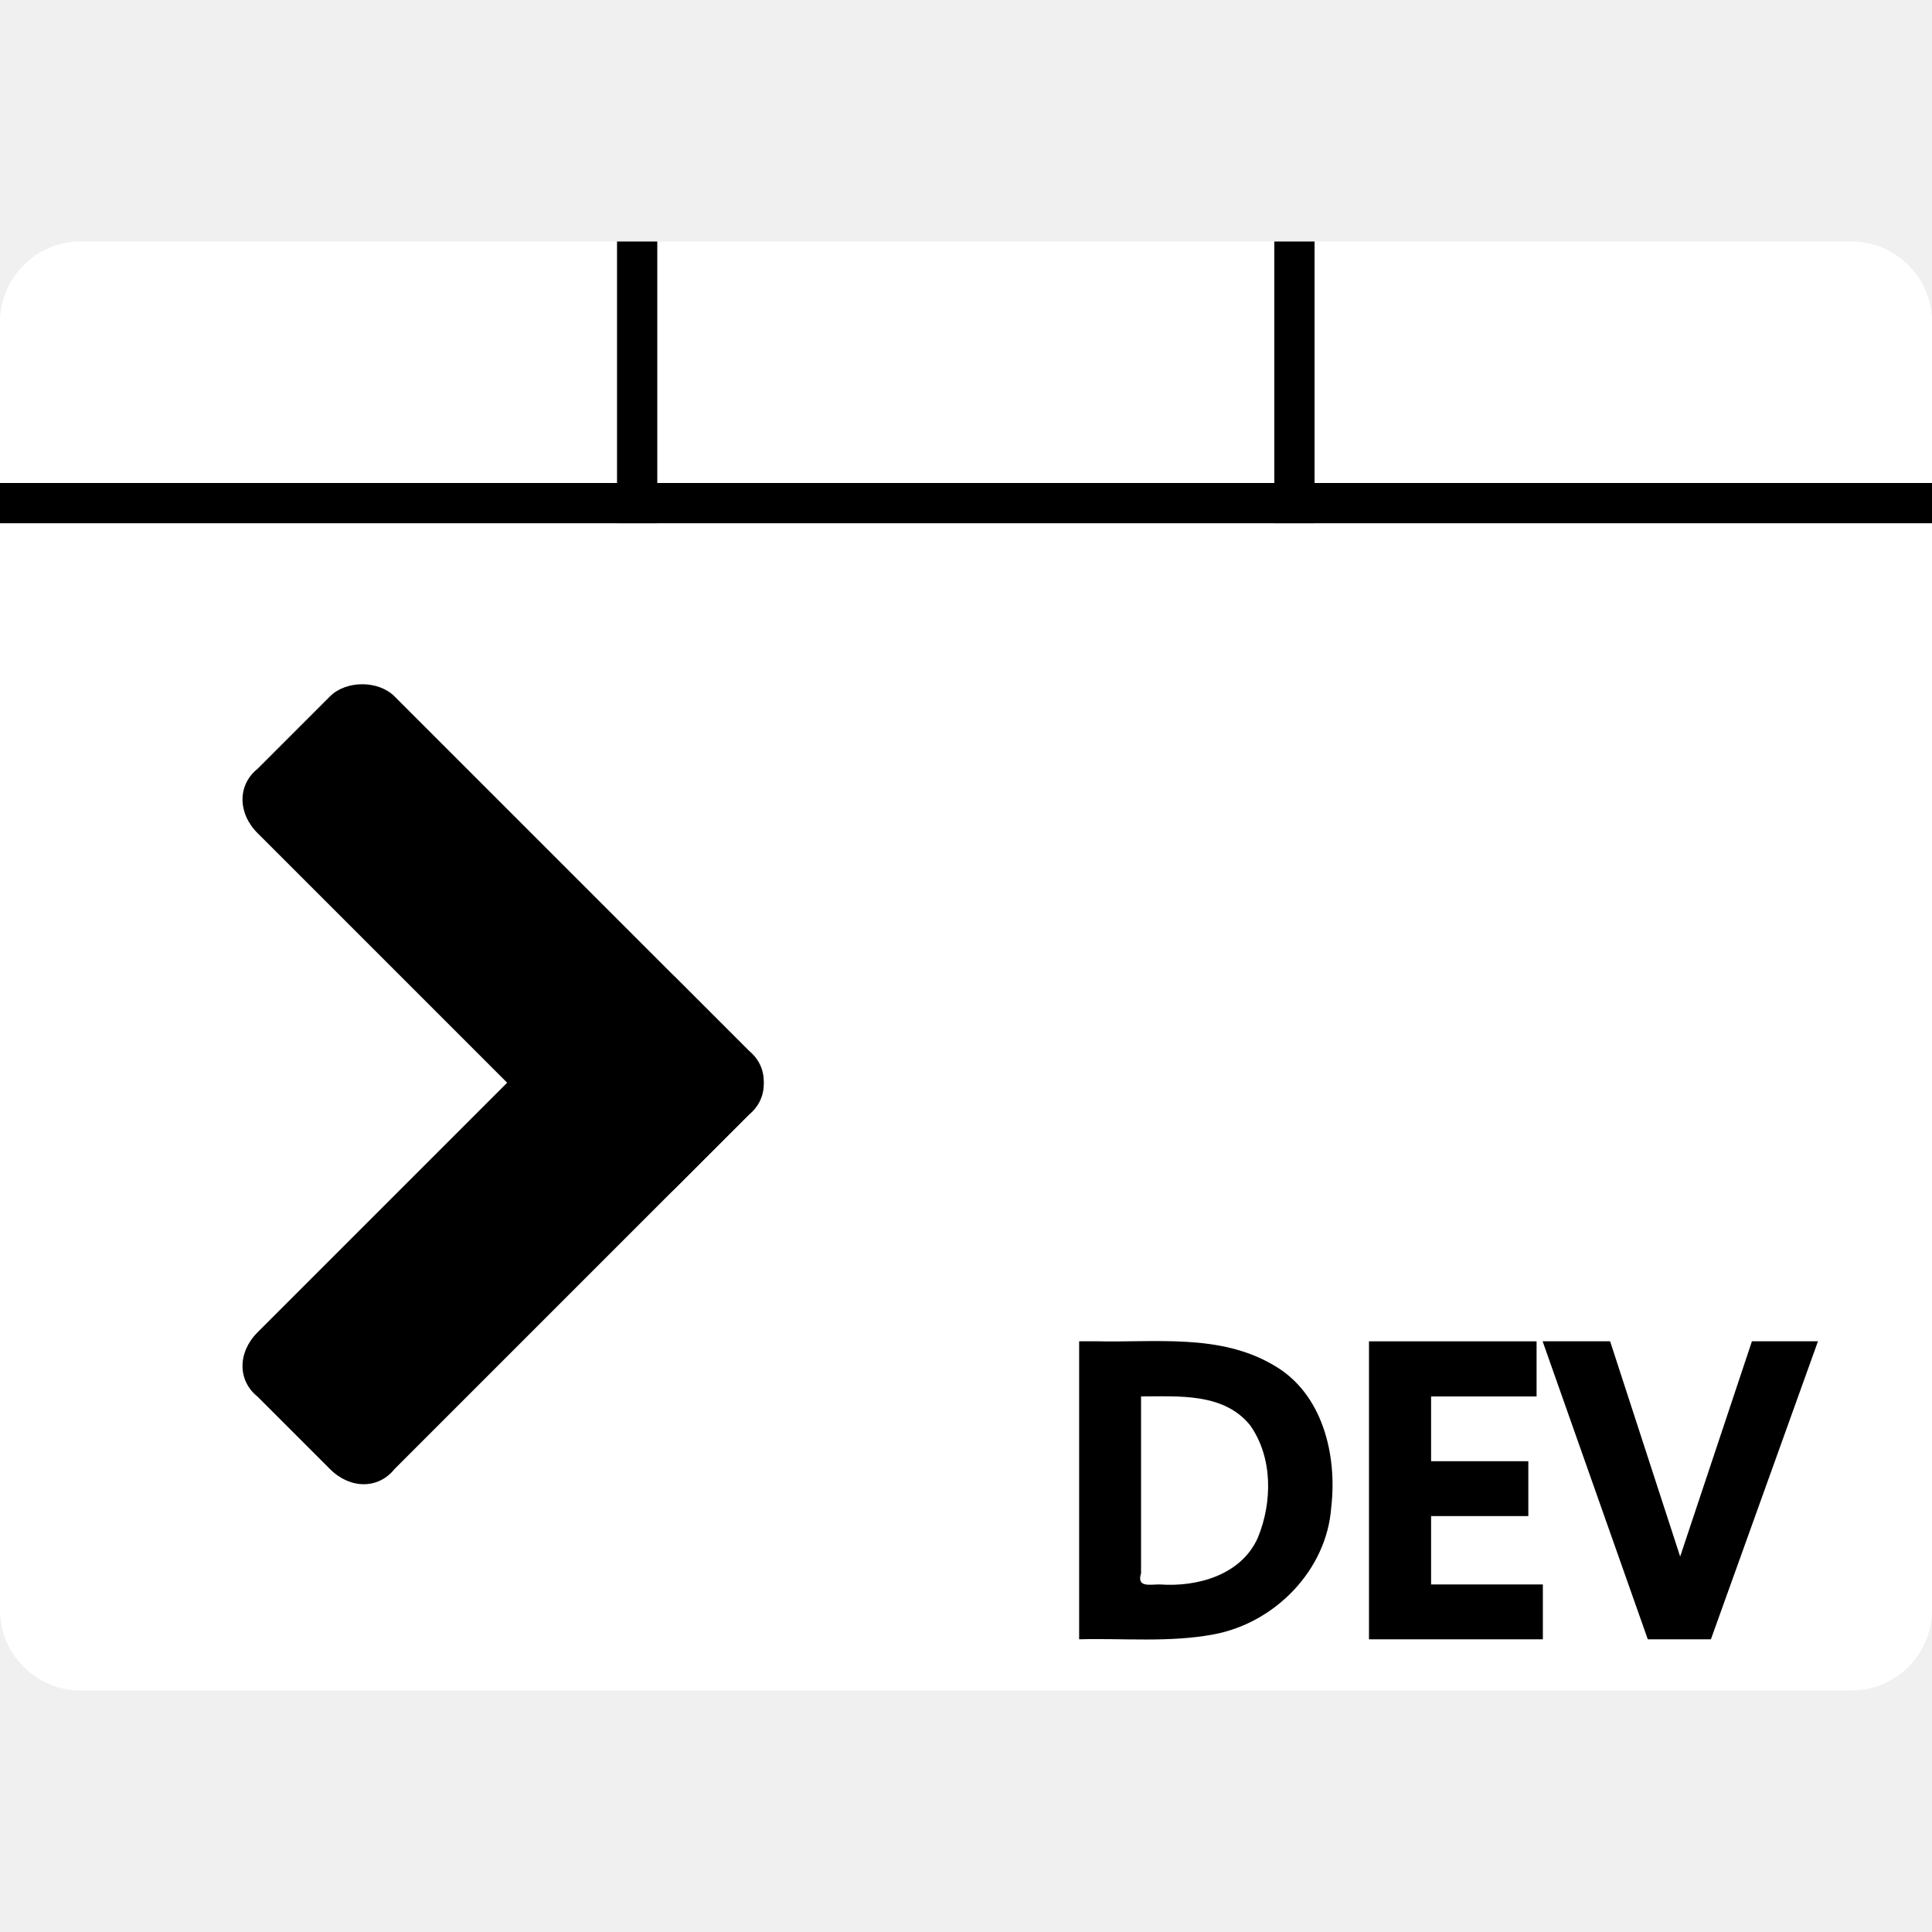
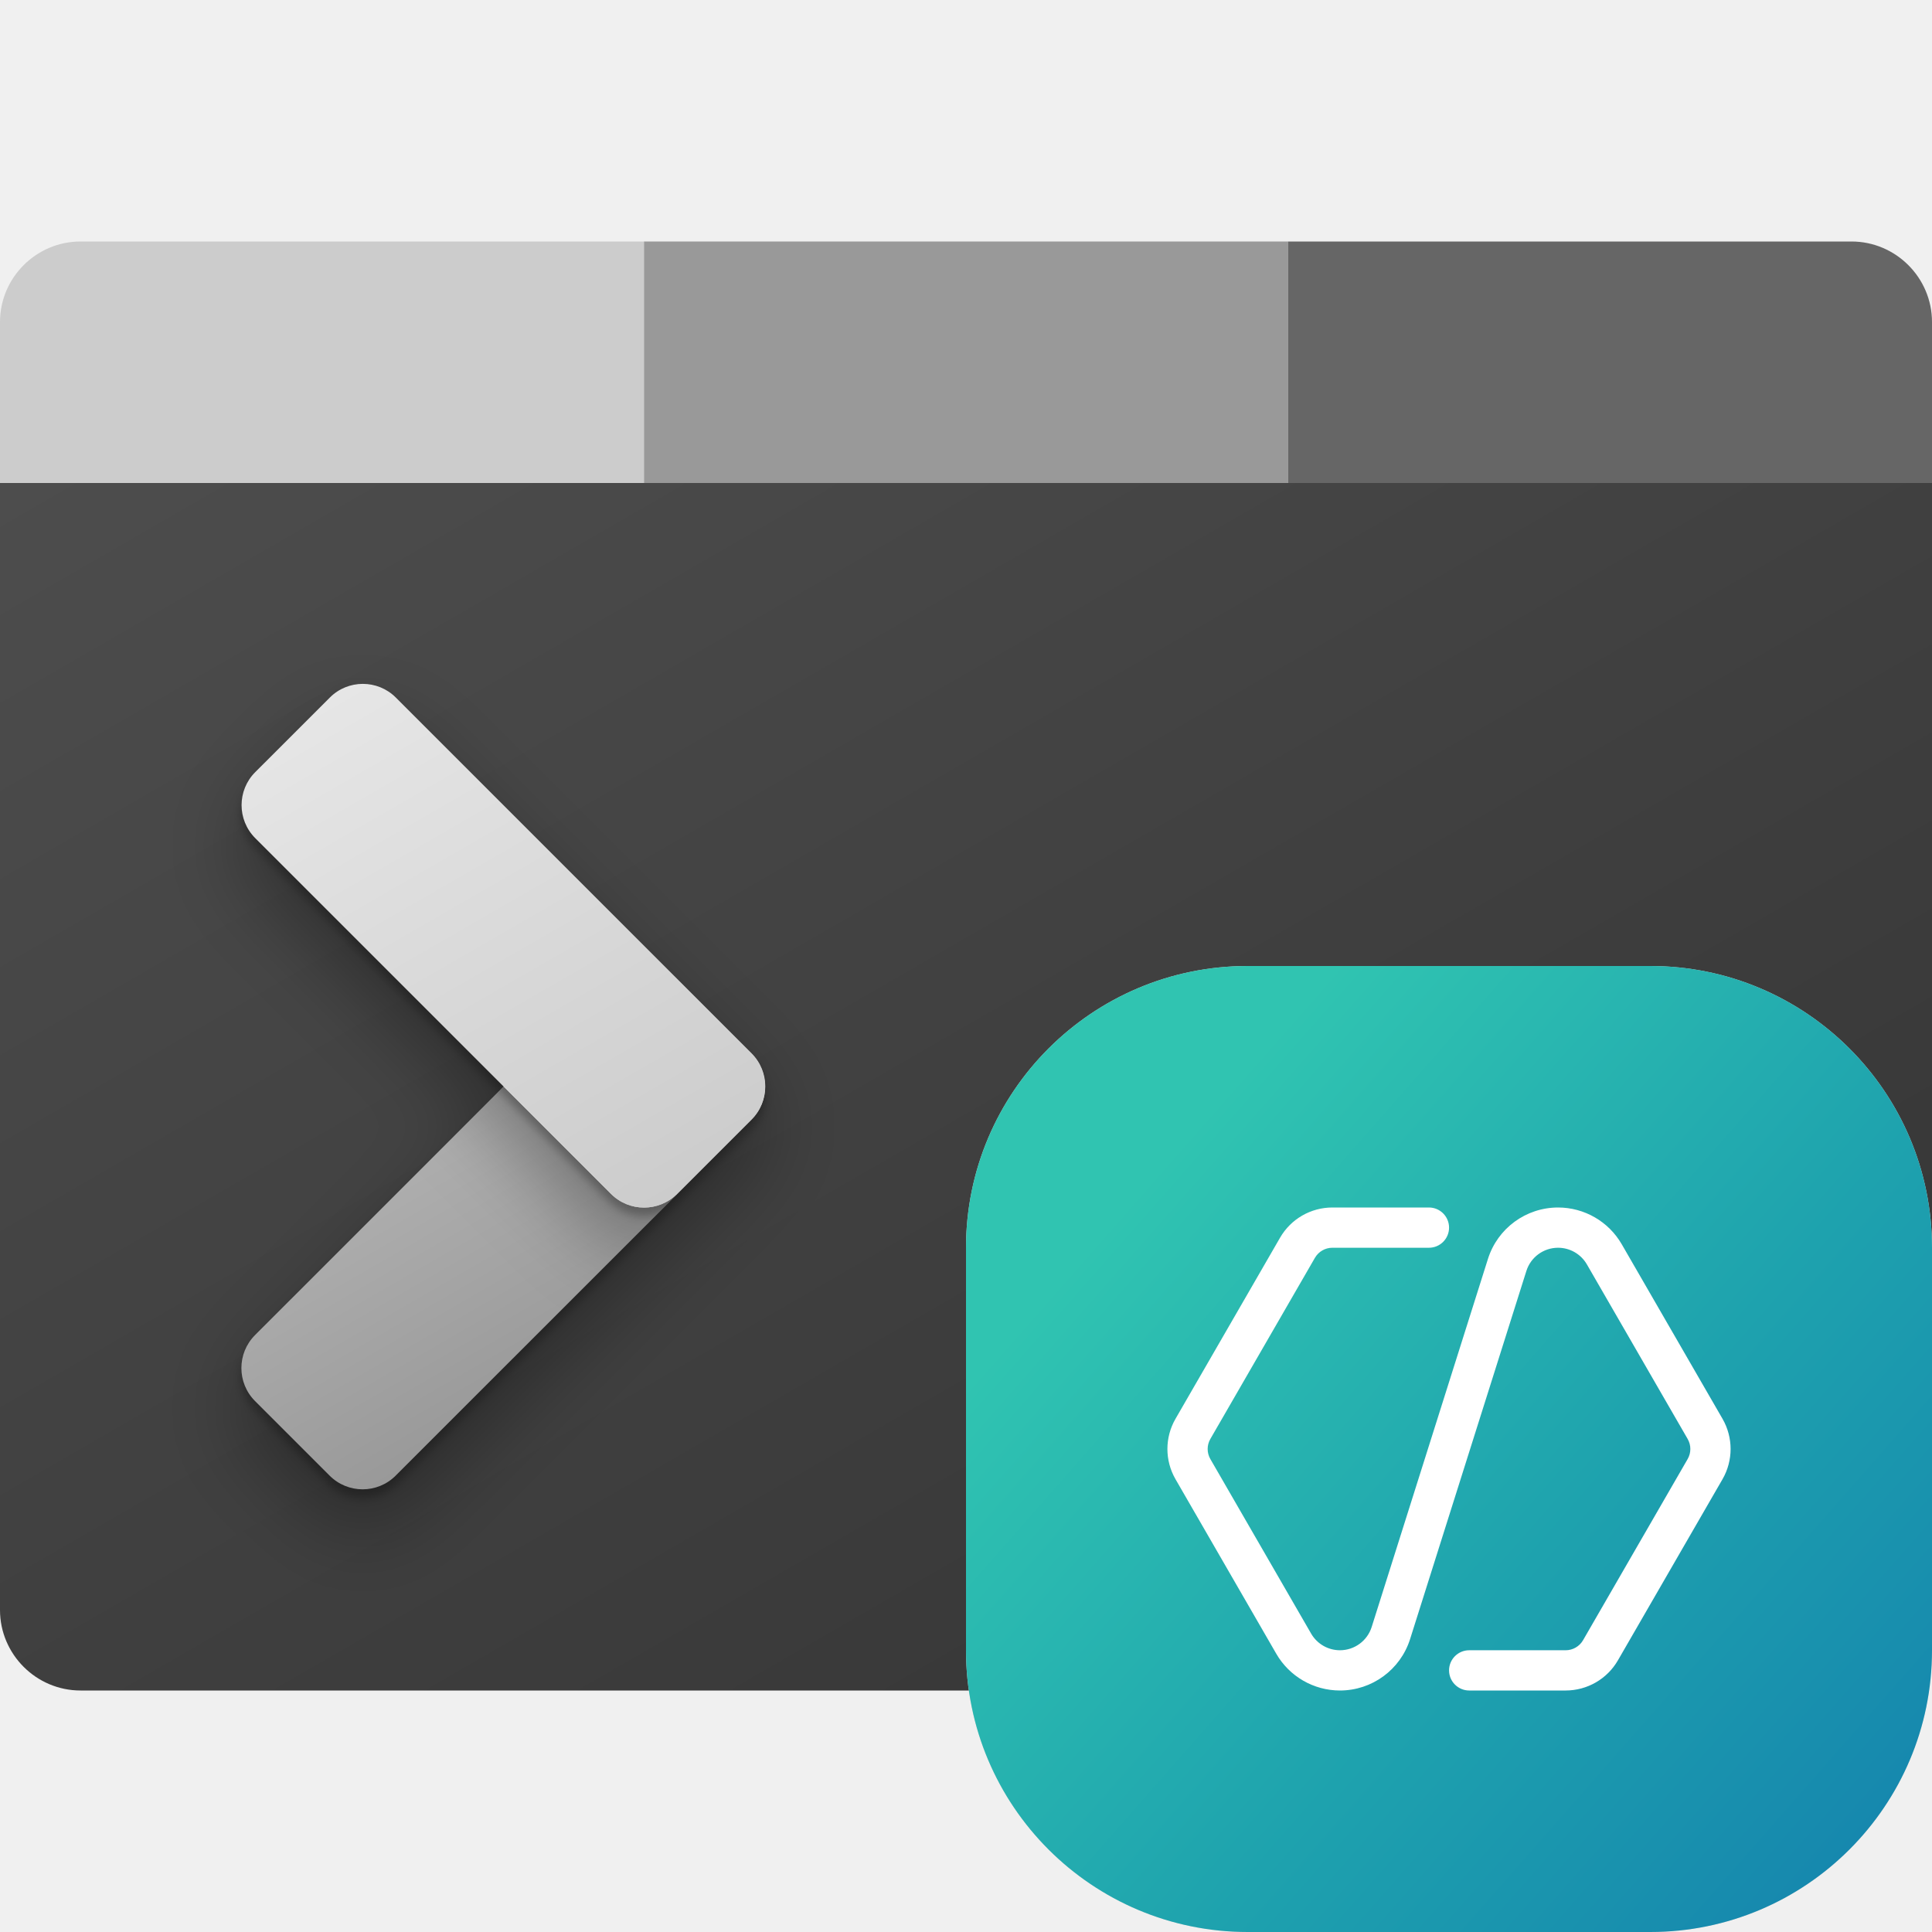
- <svg xmlns="http://www.w3.org/2000/svg" width="48" height="48" viewBox="0 0 48 48" fill="none">
+ <svg xmlns="http://www.w3.org/2000/svg" width="96" height="96" viewBox="0 0 96 96" fill="none">
+   <g clip-path="url(#clip0_4303_1230)">
+     <path d="M32 26L0 26V16C0 13.8 1.8 12 4 12L32 12V26Z" fill="#CCCCCC" />
+     <path d="M64 12H32V26H64V12Z" fill="#999999" />
+     <path d="M64 12H92C94.2 12 96 13.8 96 16V26H64V12Z" fill="#666666" />
+     <path d="M0 24H96V80C96 82.2 94.2 84 92 84H4C1.8 84 0 82.2 0 80V24Z" fill="url(#paint0_linear_4303_1230)" />
+     <g filter="url(#filter0_dd_4303_1230)">
+       <path d="M30.352 48.66L12.674 66.338C11.768 67.244 11.768 68.713 12.674 69.619L16.379 73.324C17.285 74.23 18.754 74.23 19.66 73.324L37.338 55.647C38.244 54.74 38.244 53.272 37.338 52.366L33.633 48.66C32.727 47.754 31.258 47.754 30.352 48.66Z" fill="url(#paint1_linear_4303_1230)" />
+       <mask id="mask0_4303_1230" style="mask-type:alpha" maskUnits="userSpaceOnUse" x="11" y="47" width="28" height="28">
+         <path d="M30.352 48.661L12.674 66.338C11.768 67.244 11.768 68.713 12.674 69.619L16.379 73.325C17.285 74.231 18.754 74.231 19.66 73.325L37.338 55.647C38.244 54.741 38.244 53.272 37.338 52.366L33.633 48.661C32.727 47.755 31.258 47.755 30.352 48.661Z" fill="url(#paint2_linear_4303_1230)" />
+       </mask>
+       <g mask="url(#mask0_4303_1230)">
+         <g filter="url(#filter1_dd_4303_1230)">
+           <path d="M16.389 34.661L12.683 38.366C11.777 39.272 11.777 40.741 12.683 41.647L30.361 59.325C31.267 60.231 32.736 60.231 33.642 59.325L37.347 55.62C38.253 54.714 38.253 53.245 37.347 52.339L19.669 34.661C18.763 33.755 17.294 33.755 16.389 34.661Z" fill="url(#paint3_linear_4303_1230)" />
+         </g>
+       </g>
+       <path d="M16.389 34.661L12.683 38.366C11.777 39.272 11.777 40.741 12.683 41.647L30.361 59.325C31.267 60.231 32.736 60.231 33.642 59.325L37.347 55.62C38.253 54.714 38.253 53.245 37.347 52.339L19.669 34.661C18.763 33.755 17.294 33.755 16.389 34.661Z" fill="url(#paint4_linear_4303_1230)" />
+     </g>
+     <path d="M48 62C48 54.268 54.268 48 62 48H82C89.732 48 96 54.268 96 62V82C96 89.732 89.732 96 82 96H62C54.268 96 48 89.732 48 82V62Z" fill="#D9D9D9" />
+     <path d="M48 62C48 54.268 54.268 48 62 48H82C89.732 48 96 54.268 96 62V82C96 89.732 89.732 96 82 96H62C54.268 96 48 89.732 48 82V62Z" fill="url(#paint5_linear_4303_1230)" />
+     <path d="M66.204 62C65.847 62 65.517 62.191 65.338 62.5L60.142 71.5C59.963 71.809 59.963 72.191 60.142 72.5L65.149 81.173C65.445 81.685 65.991 82 66.581 82C67.303 82 67.941 81.532 68.158 80.844L73.936 62.552C74.416 61.033 75.826 60 77.419 60C78.724 60 79.93 60.696 80.583 61.826L85.591 70.5C86.126 71.428 86.126 72.572 85.591 73.5L80.394 82.5C79.859 83.428 78.868 84 77.796 84H73.003C72.451 84 72.003 83.552 72.003 83C72.003 82.448 72.451 82 73.003 82H77.796C78.153 82 78.484 81.809 78.662 81.5L83.858 72.5C84.037 72.191 84.037 71.809 83.858 71.5L78.851 62.826C78.555 62.315 78.01 62 77.419 62C76.698 62 76.061 62.467 75.844 63.155L70.066 81.447C69.585 82.967 68.175 84 66.581 84C65.276 84 64.07 83.304 63.417 82.173L58.41 73.5C57.874 72.572 57.874 71.428 58.41 70.5L63.606 61.5C64.142 60.572 65.132 60 66.204 60H71.003C71.555 60 72.003 60.448 72.003 61C72.003 61.552 71.555 62 71.003 62H66.204Z" fill="white" />
+   </g>
  <defs>
-     <linearGradient id="foreground">
-       <stop stop-color="#000000" />
+     <filter id="filter0_dd_4303_1230" x="7.995" y="31.982" width="34.032" height="48.022" filterUnits="userSpaceOnUse" color-interpolation-filters="sRGB">
+       <feFlood flood-opacity="0" result="BackgroundImageFix" />
+       <feColorMatrix in="SourceAlpha" type="matrix" values="0 0 0 0 0 0 0 0 0 0 0 0 0 0 0 0 0 0 127 0" result="hardAlpha" />
+       <feOffset dy="2" />
+       <feGaussianBlur stdDeviation="2" />
+       <feColorMatrix type="matrix" values="0 0 0 0 0 0 0 0 0 0 0 0 0 0 0 0 0 0 0.32 0" />
+       <feBlend mode="normal" in2="BackgroundImageFix" result="effect1_dropShadow_4303_1230" />
+       <feColorMatrix in="SourceAlpha" type="matrix" values="0 0 0 0 0 0 0 0 0 0 0 0 0 0 0 0 0 0 127 0" result="hardAlpha" />
+       <feOffset dy="0.4" />
+       <feGaussianBlur stdDeviation="0.2" />
+       <feColorMatrix type="matrix" values="0 0 0 0 0 0 0 0 0 0 0 0 0 0 0 0 0 0 0.24 0" />
+       <feBlend mode="normal" in2="effect1_dropShadow_4303_1230" result="effect2_dropShadow_4303_1230" />
+       <feBlend mode="normal" in="SourceGraphic" in2="effect2_dropShadow_4303_1230" result="shape" />
+     </filter>
+     <filter id="filter1_dd_4303_1230" x="8.004" y="31.982" width="34.023" height="34.023" filterUnits="userSpaceOnUse" color-interpolation-filters="sRGB">
+       <feFlood flood-opacity="0" result="BackgroundImageFix" />
+       <feColorMatrix in="SourceAlpha" type="matrix" values="0 0 0 0 0 0 0 0 0 0 0 0 0 0 0 0 0 0 127 0" result="hardAlpha" />
+       <feOffset dy="2" />
+       <feGaussianBlur stdDeviation="2" />
+       <feColorMatrix type="matrix" values="0 0 0 0 0 0 0 0 0 0 0 0 0 0 0 0 0 0 0.32 0" />
+       <feBlend mode="normal" in2="BackgroundImageFix" result="effect1_dropShadow_4303_1230" />
+       <feColorMatrix in="SourceAlpha" type="matrix" values="0 0 0 0 0 0 0 0 0 0 0 0 0 0 0 0 0 0 127 0" result="hardAlpha" />
+       <feOffset dy="0.4" />
+       <feGaussianBlur stdDeviation="0.2" />
+       <feColorMatrix type="matrix" values="0 0 0 0 0 0 0 0 0 0 0 0 0 0 0 0 0 0 0.24 0" />
+       <feBlend mode="normal" in2="effect1_dropShadow_4303_1230" result="effect2_dropShadow_4303_1230" />
+       <feBlend mode="normal" in="SourceGraphic" in2="effect2_dropShadow_4303_1230" result="shape" />
+     </filter>
+     <linearGradient id="paint0_linear_4303_1230" x1="72.9" y1="95.66" x2="23.64" y2="10.34" gradientUnits="userSpaceOnUse">
+       <stop stop-color="#333333" />
+       <stop offset="1" stop-color="#4D4D4D" />
    </linearGradient>
-     <linearGradient id="background">
-       <stop stop-color="#ffffff" />
+     <linearGradient id="paint1_linear_4303_1230" x1="29.066" y1="67.997" x2="20.966" y2="53.977" gradientUnits="userSpaceOnUse">
+       <stop stop-color="#999999" />
+       <stop offset="1" stop-color="#B3B3B3" />
    </linearGradient>
+     <linearGradient id="paint2_linear_4303_1230" x1="29.066" y1="67.998" x2="20.966" y2="53.977" gradientUnits="userSpaceOnUse">
+       <stop stop-color="#999999" />
+       <stop offset="1" stop-color="#B3B3B3" />
+     </linearGradient>
+     <linearGradient id="paint3_linear_4303_1230" x1="32.551" y1="60.059" x2="17.491" y2="33.959" gradientUnits="userSpaceOnUse">
+       <stop stop-color="#CCCCCC" />
+       <stop offset="1" stop-color="#E6E6E6" />
+     </linearGradient>
+     <linearGradient id="paint4_linear_4303_1230" x1="32.551" y1="60.059" x2="17.491" y2="33.959" gradientUnits="userSpaceOnUse">
+       <stop stop-color="#CCCCCC" />
+       <stop offset="1" stop-color="#E6E6E6" />
+     </linearGradient>
+     <linearGradient id="paint5_linear_4303_1230" x1="60.964" y1="54" x2="101.53" y2="89.67" gradientUnits="userSpaceOnUse">
+       <stop stop-color="#30C4B1" />
+       <stop offset="0.5" stop-color="#1EA2AE" />
+       <stop offset="1" stop-color="#1481AE" />
+     </linearGradient>
+     <clipPath id="clip0_4303_1230">
+       <rect width="96" height="96" fill="white" />
+     </clipPath>
  </defs>
-   <path d="M2 6C0.9 6 0 6.9 0 8L0 12L0 13L0 40C0 41.1 0.9 42 2 42L46 42C47.1 42 48 41.1 48 40L48 13L48 12L48 8C48 6.9 47.1 6 46 6L32 6L16 6L2 6Z" fill="url(#background)" />
-   <rect y="12" x="0" height="1" width="48" fill="url(#foreground)" />
-   <rect y="6" x="15.33" height="7" width="1" fill="url(#foreground)" />
-   <rect y="6" x="31.66" height="7" width="1" fill="url(#foreground)" />
-   <path d="M15.2 24.3L6.4 33.1C5.9 33.6 5.9 34.3 6.4 34.7L8.2 36.5C8.7 37 9.4 37 9.8 36.5L18.6 27.7C19.1 27.2 19.1 26.5 18.6 26.1L16.8 24.3C16.4 23.9 15.6 23.9 15.2 24.3Z" fill="url(#foreground)" />
-   <path d="M9.8 17.3L18.6 26.1C19.1 26.6 19.1 27.3 18.6 27.7L16.8 29.5C16.3 30 15.6 30 15.2 29.5L6.4 20.7C5.9 20.2 5.9 19.5 6.4 19.1L8.2 17.3C8.6 16.9 9.4 16.9 9.8 17.3Z" fill="url(#foreground)" />
-   <path d="m 26.811,33.324 c 0,2.468 0,4.936 0,7.404 1.112,-0.03 2.236,0.084 3.335,-0.121 1.521,-0.279 2.813,-1.588 2.928,-3.154 0.152,-1.303 -0.211,-2.834 -1.424,-3.531 -1.345,-0.798 -2.951,-0.56 -4.443,-0.599 -0.132,0 -0.264,0 -0.396,0 z m 7.201,0 c 0,2.468 0,4.936 0,7.404 1.44,0 2.88,0 4.32,0 0,-0.454 0,-0.909 0,-1.363 -0.926,0 -1.852,0 -2.777,0 0,-0.566 0,-1.133 0,-1.699 0.805,0 1.611,0 2.416,0 0,-0.454 0,-0.909 0,-1.363 -0.805,0 -1.611,0 -2.416,0 0,-0.536 0,-1.073 0,-1.609 0.874,0 1.747,0 2.621,0 0,-0.456 0,-0.913 0,-1.369 -1.388,0 -2.776,0 -4.164,0 z m 4.314,0 c 0.871,2.468 1.742,4.936 2.613,7.404 0.523,0 1.046,0 1.568,0 0.887,-2.468 1.773,-4.936 2.66,-7.404 -0.547,0 -1.094,0 -1.641,0 -0.594,1.783 -1.189,3.565 -1.783,5.348 -0.58,-1.783 -1.16,-3.565 -1.74,-5.348 -0.559,0 -1.118,0 -1.678,0 z m -9.977,1.369 c 0.937,0.001 2.047,-0.093 2.705,0.711 0.572,0.798 0.561,1.925 0.194,2.806 -0.414,0.923 -1.501,1.223 -2.434,1.155 -0.246,-0.002 -0.579,0.084 -0.465,-0.277 0,-1.465 0,-2.93 0,-4.395 z" fill="url(#foreground)" />
</svg>
